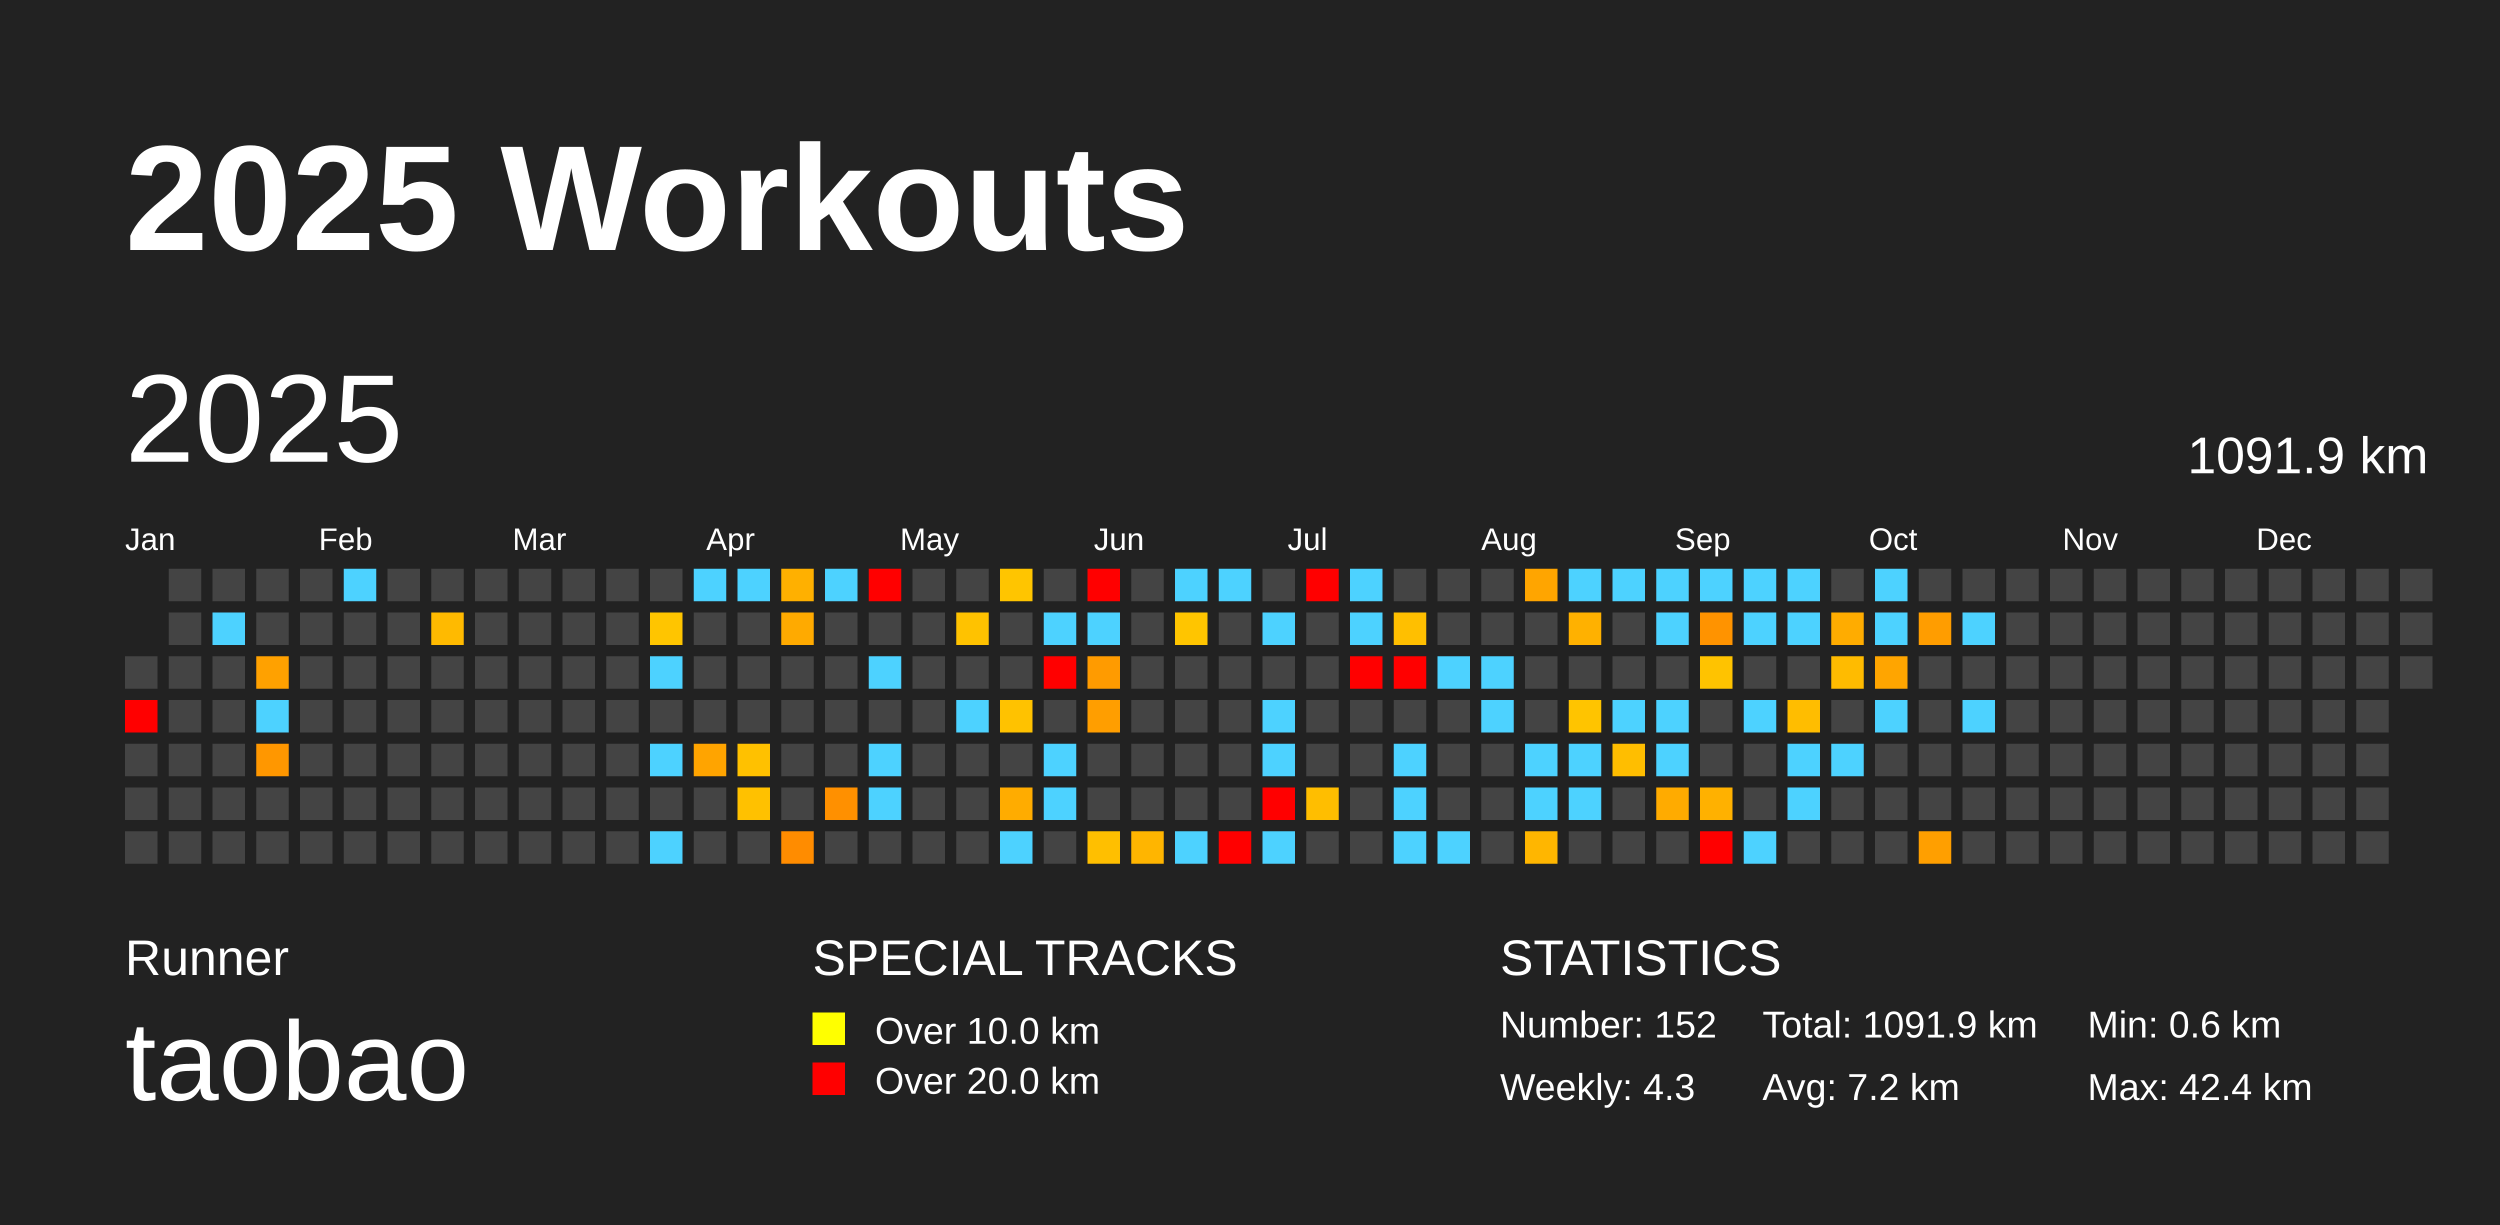
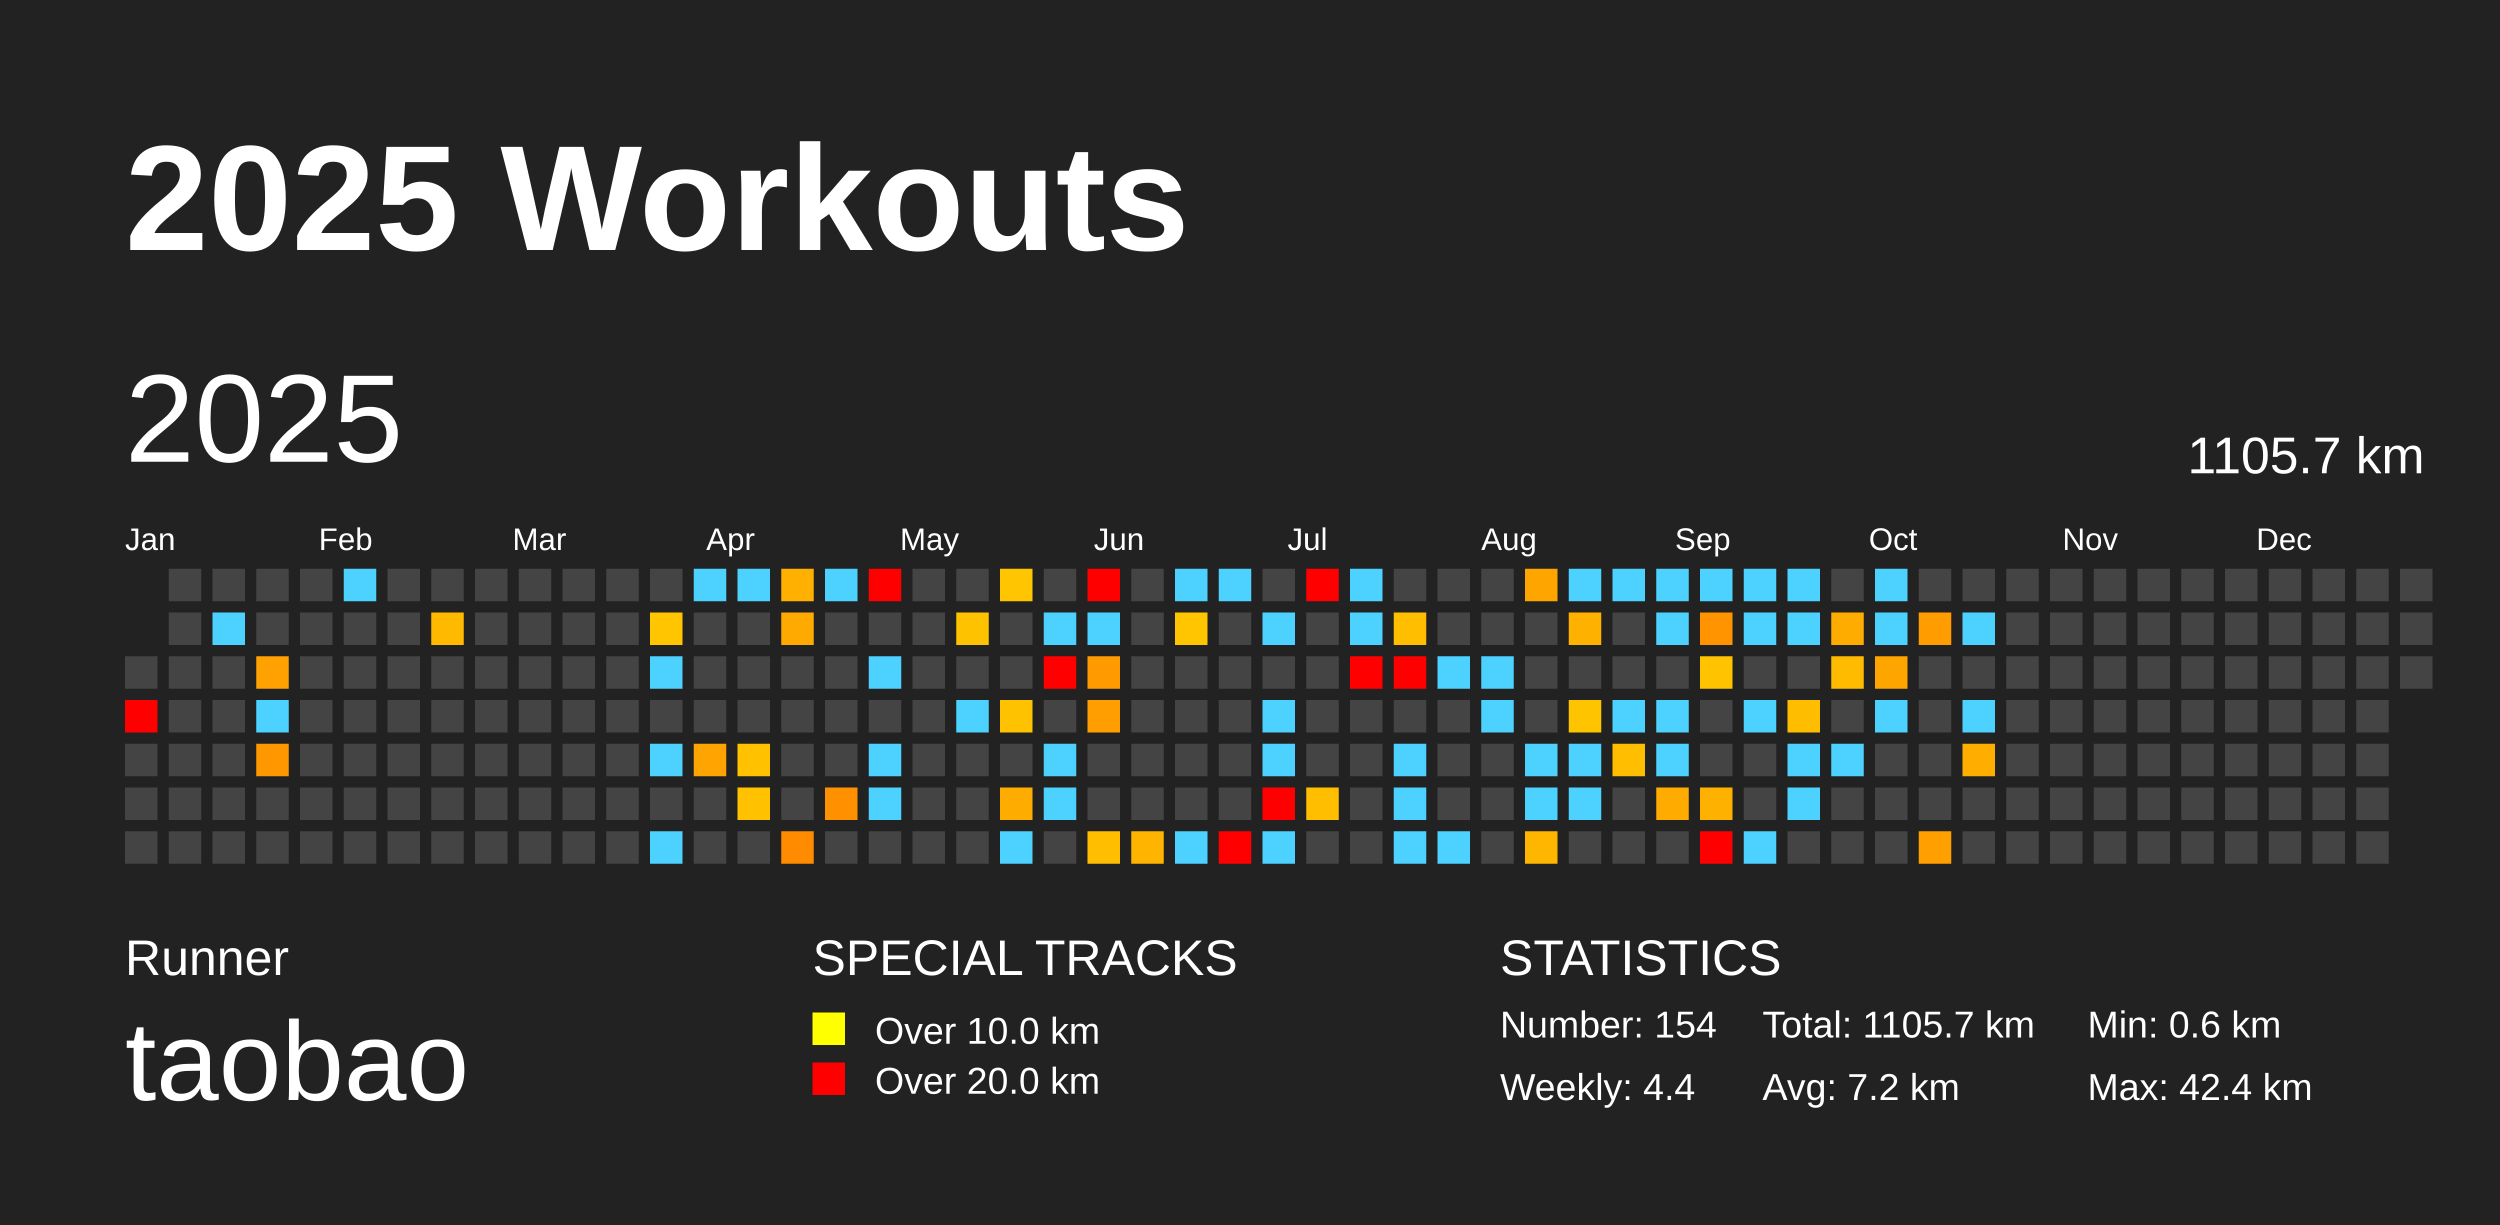
<svg xmlns="http://www.w3.org/2000/svg" baseProfile="full" height="98mm" version="1.1" viewBox="0,0,200,98" width="200mm">
  <defs />
  <rect fill="#222222" height="98" width="200" x="0" y="0" />
  <text fill="#FFFFFF" style="font-size:12px; font-family:Arial; font-weight:bold;" x="10" y="20">2025 Workouts</text>
  <text fill="#FFFFFF" style="font-size:4px; font-family:Arial" x="10" y="78">Runner</text>
  <text fill="#FFFFFF" style="font-size:9px; font-family:Arial" x="10" y="88">taobao</text>
  <text fill="#FFFFFF" style="font-size:4px; font-family:Arial" x="65" y="78">SPECIAL TRACKS</text>
  <rect fill="yellow" height="2.6" width="2.6" x="65" y="81" />
  <text fill="#FFFFFF" style="font-size:3px; font-family:Arial" x="70" y="83.5">Over 10.0 km</text>
  <rect fill="red" height="2.6" width="2.6" x="65" y="85" />
  <text fill="#FFFFFF" style="font-size:3px; font-family:Arial" x="70" y="87.5">Over 20.0 km</text>
  <text fill="#FFFFFF" style="font-size:4px; font-family:Arial" x="120" y="78">STATISTICS</text>
-   <text fill="#FFFFFF" style="font-size:3px; font-family:Arial" x="120" y="83">Number: 152</text>
-   <text fill="#FFFFFF" style="font-size:3px; font-family:Arial" x="120" y="88">Weekly: 4.3</text>
-   <text fill="#FFFFFF" style="font-size:3px; font-family:Arial" x="141" y="83">Total: 1091.9 km</text>
+   <text fill="#FFFFFF" style="font-size:3px; font-family:Arial" x="120" y="83">Number: 154</text>
+   <text fill="#FFFFFF" style="font-size:3px; font-family:Arial" x="120" y="88">Weekly: 4.4</text>
+   <text fill="#FFFFFF" style="font-size:3px; font-family:Arial" x="141" y="83">Total: 1105.7 km</text>
  <text fill="#FFFFFF" style="font-size:3px; font-family:Arial" x="141" y="88">Avg: 7.2 km</text>
  <text fill="#FFFFFF" style="font-size:3px; font-family:Arial" x="167" y="83">Min: 0.6 km</text>
  <text fill="#FFFFFF" style="font-size:3px; font-family:Arial" x="167" y="88">Max: 42.4 km</text>
  <text dominant-baseline="hanging" fill="#FFFFFF" style="font-size:10.0px; font-family:Arial;" x="10" y="30">2025</text>
-   <text dominant-baseline="hanging" fill="#FFFFFF" style="font-size:4.125px; font-family:Arial;" x="175" y="35">1091.9 km</text>
+   <text dominant-baseline="hanging" fill="#FFFFFF" style="font-size:4.125px; font-family:Arial;" x="175" y="35">1105.7 km</text>
  <text fill="#FFFFFF" style="font-size:2.5px; font-family:Arial" x="10.0" y="44">Jan</text>
  <text fill="#FFFFFF" style="font-size:2.5px; font-family:Arial" x="25.5" y="44">Feb</text>
  <text fill="#FFFFFF" style="font-size:2.5px; font-family:Arial" x="41.0" y="44">Mar</text>
  <text fill="#FFFFFF" style="font-size:2.5px; font-family:Arial" x="56.5" y="44">Apr</text>
  <text fill="#FFFFFF" style="font-size:2.5px; font-family:Arial" x="72.0" y="44">May</text>
  <text fill="#FFFFFF" style="font-size:2.5px; font-family:Arial" x="87.5" y="44">Jun</text>
  <text fill="#FFFFFF" style="font-size:2.5px; font-family:Arial" x="103.0" y="44">Jul</text>
  <text fill="#FFFFFF" style="font-size:2.5px; font-family:Arial" x="118.5" y="44">Aug</text>
  <text fill="#FFFFFF" style="font-size:2.5px; font-family:Arial" x="134.0" y="44">Sep</text>
  <text fill="#FFFFFF" style="font-size:2.5px; font-family:Arial" x="149.5" y="44">Oct</text>
  <text fill="#FFFFFF" style="font-size:2.5px; font-family:Arial" x="165.0" y="44">Nov</text>
  <text fill="#FFFFFF" style="font-size:2.5px; font-family:Arial" x="180.5" y="44">Dec</text>
  <rect fill="#444444" height="2.6" width="2.6" x="10.0" y="52.5" />
  <rect fill="red" height="2.6" width="2.6" x="10.0" y="56.0" />
  <rect fill="#444444" height="2.6" width="2.6" x="10.0" y="59.5" />
  <rect fill="#444444" height="2.6" width="2.6" x="10.0" y="63.0" />
  <rect fill="#444444" height="2.6" width="2.6" x="10.0" y="66.5" />
  <rect fill="#444444" height="2.6" width="2.6" x="13.5" y="45.5" />
  <rect fill="#444444" height="2.6" width="2.6" x="13.5" y="49.0" />
  <rect fill="#444444" height="2.6" width="2.6" x="13.5" y="52.5" />
  <rect fill="#444444" height="2.6" width="2.6" x="13.5" y="56.0" />
  <rect fill="#444444" height="2.6" width="2.6" x="13.5" y="59.5" />
  <rect fill="#444444" height="2.6" width="2.6" x="13.5" y="63.0" />
  <rect fill="#444444" height="2.6" width="2.6" x="13.5" y="66.5" />
  <rect fill="#444444" height="2.6" width="2.6" x="17.0" y="45.5" />
  <rect fill="#4dd2ff" height="2.6" width="2.6" x="17.0" y="49.0" />
  <rect fill="#444444" height="2.6" width="2.6" x="17.0" y="52.5" />
  <rect fill="#444444" height="2.6" width="2.6" x="17.0" y="56.0" />
  <rect fill="#444444" height="2.6" width="2.6" x="17.0" y="59.5" />
  <rect fill="#444444" height="2.6" width="2.6" x="17.0" y="63.0" />
  <rect fill="#444444" height="2.6" width="2.6" x="17.0" y="66.5" />
  <rect fill="#444444" height="2.6" width="2.6" x="20.5" y="45.5" />
  <rect fill="#444444" height="2.6" width="2.6" x="20.5" y="49.0" />
  <rect fill="#ffa100" height="2.6" width="2.6" x="20.5" y="52.5" />
  <rect fill="#4dd2ff" height="2.6" width="2.6" x="20.5" y="56.0" />
  <rect fill="#ff9700" height="2.6" width="2.6" x="20.5" y="59.5" />
  <rect fill="#444444" height="2.6" width="2.6" x="20.5" y="63.0" />
  <rect fill="#444444" height="2.6" width="2.6" x="20.5" y="66.5" />
  <rect fill="#444444" height="2.6" width="2.6" x="24.0" y="45.5" />
  <rect fill="#444444" height="2.6" width="2.6" x="24.0" y="49.0" />
  <rect fill="#444444" height="2.6" width="2.6" x="24.0" y="52.5" />
  <rect fill="#444444" height="2.6" width="2.6" x="24.0" y="56.0" />
  <rect fill="#444444" height="2.6" width="2.6" x="24.0" y="59.5" />
  <rect fill="#444444" height="2.6" width="2.6" x="24.0" y="63.0" />
  <rect fill="#444444" height="2.6" width="2.6" x="24.0" y="66.5" />
  <rect fill="#4dd2ff" height="2.6" width="2.6" x="27.5" y="45.5" />
  <rect fill="#444444" height="2.6" width="2.6" x="27.5" y="49.0" />
  <rect fill="#444444" height="2.6" width="2.6" x="27.5" y="52.5" />
  <rect fill="#444444" height="2.6" width="2.6" x="27.5" y="56.0" />
  <rect fill="#444444" height="2.6" width="2.6" x="27.5" y="59.5" />
  <rect fill="#444444" height="2.6" width="2.6" x="27.5" y="63.0" />
  <rect fill="#444444" height="2.6" width="2.6" x="27.5" y="66.5" />
  <rect fill="#444444" height="2.6" width="2.6" x="31.0" y="45.5" />
  <rect fill="#444444" height="2.6" width="2.6" x="31.0" y="49.0" />
  <rect fill="#444444" height="2.6" width="2.6" x="31.0" y="52.5" />
  <rect fill="#444444" height="2.6" width="2.6" x="31.0" y="56.0" />
  <rect fill="#444444" height="2.6" width="2.6" x="31.0" y="59.5" />
  <rect fill="#444444" height="2.6" width="2.6" x="31.0" y="63.0" />
  <rect fill="#444444" height="2.6" width="2.6" x="31.0" y="66.5" />
  <rect fill="#444444" height="2.6" width="2.6" x="34.5" y="45.5" />
  <rect fill="#ffba00" height="2.6" width="2.6" x="34.5" y="49.0" />
  <rect fill="#444444" height="2.6" width="2.6" x="34.5" y="52.5" />
  <rect fill="#444444" height="2.6" width="2.6" x="34.5" y="56.0" />
  <rect fill="#444444" height="2.6" width="2.6" x="34.5" y="59.5" />
  <rect fill="#444444" height="2.6" width="2.6" x="34.5" y="63.0" />
  <rect fill="#444444" height="2.6" width="2.6" x="34.5" y="66.5" />
  <rect fill="#444444" height="2.6" width="2.6" x="38.0" y="45.5" />
  <rect fill="#444444" height="2.6" width="2.6" x="38.0" y="49.0" />
  <rect fill="#444444" height="2.6" width="2.6" x="38.0" y="52.5" />
  <rect fill="#444444" height="2.6" width="2.6" x="38.0" y="56.0" />
  <rect fill="#444444" height="2.6" width="2.6" x="38.0" y="59.5" />
  <rect fill="#444444" height="2.6" width="2.6" x="38.0" y="63.0" />
  <rect fill="#444444" height="2.6" width="2.6" x="38.0" y="66.5" />
  <rect fill="#444444" height="2.6" width="2.6" x="41.5" y="45.5" />
  <rect fill="#444444" height="2.6" width="2.6" x="41.5" y="49.0" />
  <rect fill="#444444" height="2.6" width="2.6" x="41.5" y="52.5" />
  <rect fill="#444444" height="2.6" width="2.6" x="41.5" y="56.0" />
  <rect fill="#444444" height="2.6" width="2.6" x="41.5" y="59.5" />
  <rect fill="#444444" height="2.6" width="2.6" x="41.5" y="63.0" />
  <rect fill="#444444" height="2.6" width="2.6" x="41.5" y="66.5" />
  <rect fill="#444444" height="2.6" width="2.6" x="45.0" y="45.5" />
  <rect fill="#444444" height="2.6" width="2.6" x="45.0" y="49.0" />
  <rect fill="#444444" height="2.6" width="2.6" x="45.0" y="52.5" />
  <rect fill="#444444" height="2.6" width="2.6" x="45.0" y="56.0" />
  <rect fill="#444444" height="2.6" width="2.6" x="45.0" y="59.5" />
  <rect fill="#444444" height="2.6" width="2.6" x="45.0" y="63.0" />
  <rect fill="#444444" height="2.6" width="2.6" x="45.0" y="66.5" />
  <rect fill="#444444" height="2.6" width="2.6" x="48.5" y="45.5" />
  <rect fill="#444444" height="2.6" width="2.6" x="48.5" y="49.0" />
  <rect fill="#444444" height="2.6" width="2.6" x="48.5" y="52.5" />
  <rect fill="#444444" height="2.6" width="2.6" x="48.5" y="56.0" />
  <rect fill="#444444" height="2.6" width="2.6" x="48.5" y="59.5" />
  <rect fill="#444444" height="2.6" width="2.6" x="48.5" y="63.0" />
  <rect fill="#444444" height="2.6" width="2.6" x="48.5" y="66.5" />
  <rect fill="#444444" height="2.6" width="2.6" x="52.0" y="45.5" />
  <rect fill="#ffc500" height="2.6" width="2.6" x="52.0" y="49.0" />
  <rect fill="#4dd2ff" height="2.6" width="2.6" x="52.0" y="52.5" />
  <rect fill="#444444" height="2.6" width="2.6" x="52.0" y="56.0" />
  <rect fill="#4dd2ff" height="2.6" width="2.6" x="52.0" y="59.5" />
  <rect fill="#444444" height="2.6" width="2.6" x="52.0" y="63.0" />
  <rect fill="#4dd2ff" height="2.6" width="2.6" x="52.0" y="66.5" />
  <rect fill="#4dd2ff" height="2.6" width="2.6" x="55.5" y="45.5" />
  <rect fill="#444444" height="2.6" width="2.6" x="55.5" y="49.0" />
  <rect fill="#444444" height="2.6" width="2.6" x="55.5" y="52.5" />
  <rect fill="#444444" height="2.6" width="2.6" x="55.5" y="56.0" />
  <rect fill="#ffa400" height="2.6" width="2.6" x="55.5" y="59.5" />
  <rect fill="#444444" height="2.6" width="2.6" x="55.5" y="63.0" />
  <rect fill="#444444" height="2.6" width="2.6" x="55.5" y="66.5" />
  <rect fill="#4dd2ff" height="2.6" width="2.6" x="59.0" y="45.5" />
  <rect fill="#444444" height="2.6" width="2.6" x="59.0" y="49.0" />
  <rect fill="#444444" height="2.6" width="2.6" x="59.0" y="52.5" />
  <rect fill="#444444" height="2.6" width="2.6" x="59.0" y="56.0" />
  <rect fill="#ffc100" height="2.6" width="2.6" x="59.0" y="59.5" />
  <rect fill="#ffc100" height="2.6" width="2.6" x="59.0" y="63.0" />
  <rect fill="#444444" height="2.6" width="2.6" x="59.0" y="66.5" />
  <rect fill="#ffb000" height="2.6" width="2.6" x="62.5" y="45.5" />
  <rect fill="#ffaa00" height="2.6" width="2.6" x="62.5" y="49.0" />
  <rect fill="#444444" height="2.6" width="2.6" x="62.5" y="52.5" />
  <rect fill="#444444" height="2.6" width="2.6" x="62.5" y="56.0" />
  <rect fill="#444444" height="2.6" width="2.6" x="62.5" y="59.5" />
  <rect fill="#444444" height="2.6" width="2.6" x="62.5" y="63.0" />
  <rect fill="#ff8c00" height="2.6" width="2.6" x="62.5" y="66.5" />
  <rect fill="#4dd2ff" height="2.6" width="2.6" x="66.0" y="45.5" />
  <rect fill="#444444" height="2.6" width="2.6" x="66.0" y="49.0" />
  <rect fill="#444444" height="2.6" width="2.6" x="66.0" y="52.5" />
  <rect fill="#444444" height="2.6" width="2.6" x="66.0" y="56.0" />
  <rect fill="#444444" height="2.6" width="2.6" x="66.0" y="59.5" />
  <rect fill="#ff9000" height="2.6" width="2.6" x="66.0" y="63.0" />
  <rect fill="#444444" height="2.6" width="2.6" x="66.0" y="66.5" />
  <rect fill="red" height="2.6" width="2.6" x="69.5" y="45.5" />
  <rect fill="#444444" height="2.6" width="2.6" x="69.5" y="49.0" />
  <rect fill="#4dd2ff" height="2.6" width="2.6" x="69.5" y="52.5" />
  <rect fill="#444444" height="2.6" width="2.6" x="69.5" y="56.0" />
  <rect fill="#4dd2ff" height="2.6" width="2.6" x="69.5" y="59.5" />
  <rect fill="#4dd2ff" height="2.6" width="2.6" x="69.5" y="63.0" />
  <rect fill="#444444" height="2.6" width="2.6" x="69.5" y="66.5" />
  <rect fill="#444444" height="2.6" width="2.6" x="73.0" y="45.5" />
  <rect fill="#444444" height="2.6" width="2.6" x="73.0" y="49.0" />
  <rect fill="#444444" height="2.6" width="2.6" x="73.0" y="52.5" />
  <rect fill="#444444" height="2.6" width="2.6" x="73.0" y="56.0" />
  <rect fill="#444444" height="2.6" width="2.6" x="73.0" y="59.5" />
  <rect fill="#444444" height="2.6" width="2.6" x="73.0" y="63.0" />
  <rect fill="#444444" height="2.6" width="2.6" x="73.0" y="66.5" />
  <rect fill="#444444" height="2.6" width="2.6" x="76.5" y="45.5" />
  <rect fill="#ffc200" height="2.6" width="2.6" x="76.5" y="49.0" />
  <rect fill="#444444" height="2.6" width="2.6" x="76.5" y="52.5" />
  <rect fill="#4dd2ff" height="2.6" width="2.6" x="76.5" y="56.0" />
  <rect fill="#444444" height="2.6" width="2.6" x="76.5" y="59.5" />
  <rect fill="#444444" height="2.6" width="2.6" x="76.5" y="63.0" />
  <rect fill="#444444" height="2.6" width="2.6" x="76.5" y="66.5" />
  <rect fill="#ffc500" height="2.6" width="2.6" x="80.0" y="45.5" />
  <rect fill="#444444" height="2.6" width="2.6" x="80.0" y="49.0" />
  <rect fill="#444444" height="2.6" width="2.6" x="80.0" y="52.5" />
  <rect fill="#ffc200" height="2.6" width="2.6" x="80.0" y="56.0" />
  <rect fill="#444444" height="2.6" width="2.6" x="80.0" y="59.5" />
  <rect fill="#ffac00" height="2.6" width="2.6" x="80.0" y="63.0" />
  <rect fill="#4dd2ff" height="2.6" width="2.6" x="80.0" y="66.5" />
  <rect fill="#444444" height="2.6" width="2.6" x="83.5" y="45.5" />
  <rect fill="#4dd2ff" height="2.6" width="2.6" x="83.5" y="49.0" />
  <rect fill="red" height="2.6" width="2.6" x="83.5" y="52.5" />
  <rect fill="#444444" height="2.6" width="2.6" x="83.5" y="56.0" />
  <rect fill="#4dd2ff" height="2.6" width="2.6" x="83.5" y="59.5" />
  <rect fill="#4dd2ff" height="2.6" width="2.6" x="83.5" y="63.0" />
  <rect fill="#444444" height="2.6" width="2.6" x="83.5" y="66.5" />
  <rect fill="red" height="2.6" width="2.6" x="87.0" y="45.5" />
  <rect fill="#4dd2ff" height="2.6" width="2.6" x="87.0" y="49.0" />
  <rect fill="#ff9b00" height="2.6" width="2.6" x="87.0" y="52.5" />
  <rect fill="#ff9e00" height="2.6" width="2.6" x="87.0" y="56.0" />
  <rect fill="#444444" height="2.6" width="2.6" x="87.0" y="59.5" />
  <rect fill="#444444" height="2.6" width="2.6" x="87.0" y="63.0" />
  <rect fill="#ffbf00" height="2.6" width="2.6" x="87.0" y="66.5" />
  <rect fill="#444444" height="2.6" width="2.6" x="90.5" y="45.5" />
  <rect fill="#444444" height="2.6" width="2.6" x="90.5" y="49.0" />
  <rect fill="#444444" height="2.6" width="2.6" x="90.5" y="52.5" />
  <rect fill="#444444" height="2.6" width="2.6" x="90.5" y="56.0" />
  <rect fill="#444444" height="2.6" width="2.6" x="90.5" y="59.5" />
  <rect fill="#444444" height="2.6" width="2.6" x="90.5" y="63.0" />
  <rect fill="#ffb500" height="2.6" width="2.6" x="90.5" y="66.5" />
  <rect fill="#4dd2ff" height="2.6" width="2.6" x="94.0" y="45.5" />
  <rect fill="#ffc500" height="2.6" width="2.6" x="94.0" y="49.0" />
  <rect fill="#444444" height="2.6" width="2.6" x="94.0" y="52.5" />
  <rect fill="#444444" height="2.6" width="2.6" x="94.0" y="56.0" />
  <rect fill="#444444" height="2.6" width="2.6" x="94.0" y="59.5" />
  <rect fill="#444444" height="2.6" width="2.6" x="94.0" y="63.0" />
  <rect fill="#4dd2ff" height="2.6" width="2.6" x="94.0" y="66.5" />
  <rect fill="#4dd2ff" height="2.6" width="2.6" x="97.5" y="45.5" />
  <rect fill="#444444" height="2.6" width="2.6" x="97.5" y="49.0" />
  <rect fill="#444444" height="2.6" width="2.6" x="97.5" y="52.5" />
  <rect fill="#444444" height="2.6" width="2.6" x="97.5" y="56.0" />
  <rect fill="#444444" height="2.6" width="2.6" x="97.5" y="59.5" />
  <rect fill="#444444" height="2.6" width="2.6" x="97.5" y="63.0" />
  <rect fill="red" height="2.6" width="2.6" x="97.5" y="66.5" />
  <rect fill="#444444" height="2.6" width="2.6" x="101.0" y="45.5" />
  <rect fill="#4dd2ff" height="2.6" width="2.6" x="101.0" y="49.0" />
  <rect fill="#444444" height="2.6" width="2.6" x="101.0" y="52.5" />
  <rect fill="#4dd2ff" height="2.6" width="2.6" x="101.0" y="56.0" />
  <rect fill="#4dd2ff" height="2.6" width="2.6" x="101.0" y="59.5" />
  <rect fill="red" height="2.6" width="2.6" x="101.0" y="63.0" />
  <rect fill="#4dd2ff" height="2.6" width="2.6" x="101.0" y="66.5" />
  <rect fill="red" height="2.6" width="2.6" x="104.5" y="45.5" />
  <rect fill="#444444" height="2.6" width="2.6" x="104.5" y="49.0" />
  <rect fill="#444444" height="2.6" width="2.6" x="104.5" y="52.5" />
  <rect fill="#444444" height="2.6" width="2.6" x="104.5" y="56.0" />
  <rect fill="#444444" height="2.6" width="2.6" x="104.5" y="59.5" />
  <rect fill="#ffbe00" height="2.6" width="2.6" x="104.5" y="63.0" />
  <rect fill="#444444" height="2.6" width="2.6" x="104.5" y="66.5" />
  <rect fill="#4dd2ff" height="2.6" width="2.6" x="108.0" y="45.5" />
  <rect fill="#4dd2ff" height="2.6" width="2.6" x="108.0" y="49.0" />
  <rect fill="red" height="2.6" width="2.6" x="108.0" y="52.5" />
  <rect fill="#444444" height="2.6" width="2.6" x="108.0" y="56.0" />
  <rect fill="#444444" height="2.6" width="2.6" x="108.0" y="59.5" />
  <rect fill="#444444" height="2.6" width="2.6" x="108.0" y="63.0" />
  <rect fill="#444444" height="2.6" width="2.6" x="108.0" y="66.5" />
  <rect fill="#444444" height="2.6" width="2.6" x="111.5" y="45.5" />
  <rect fill="#ffbf00" height="2.6" width="2.6" x="111.5" y="49.0" />
  <rect fill="red" height="2.6" width="2.6" x="111.5" y="52.5" />
  <rect fill="#444444" height="2.6" width="2.6" x="111.5" y="56.0" />
  <rect fill="#4dd2ff" height="2.6" width="2.6" x="111.5" y="59.5" />
  <rect fill="#4dd2ff" height="2.6" width="2.6" x="111.5" y="63.0" />
  <rect fill="#4dd2ff" height="2.6" width="2.6" x="111.5" y="66.5" />
  <rect fill="#444444" height="2.6" width="2.6" x="115.0" y="45.5" />
  <rect fill="#444444" height="2.6" width="2.6" x="115.0" y="49.0" />
  <rect fill="#4dd2ff" height="2.6" width="2.6" x="115.0" y="52.5" />
  <rect fill="#444444" height="2.6" width="2.6" x="115.0" y="56.0" />
  <rect fill="#444444" height="2.6" width="2.6" x="115.0" y="59.5" />
  <rect fill="#444444" height="2.6" width="2.6" x="115.0" y="63.0" />
  <rect fill="#4dd2ff" height="2.6" width="2.6" x="115.0" y="66.5" />
  <rect fill="#444444" height="2.6" width="2.6" x="118.5" y="45.5" />
  <rect fill="#444444" height="2.6" width="2.6" x="118.5" y="49.0" />
  <rect fill="#4dd2ff" height="2.6" width="2.6" x="118.5" y="52.5" />
  <rect fill="#4dd2ff" height="2.6" width="2.6" x="118.5" y="56.0" />
  <rect fill="#444444" height="2.6" width="2.6" x="118.5" y="59.5" />
  <rect fill="#444444" height="2.6" width="2.6" x="118.5" y="63.0" />
  <rect fill="#444444" height="2.6" width="2.6" x="118.5" y="66.5" />
  <rect fill="#ffa500" height="2.6" width="2.6" x="122.0" y="45.5" />
  <rect fill="#444444" height="2.6" width="2.6" x="122.0" y="49.0" />
  <rect fill="#444444" height="2.6" width="2.6" x="122.0" y="52.5" />
  <rect fill="#444444" height="2.6" width="2.6" x="122.0" y="56.0" />
  <rect fill="#4dd2ff" height="2.6" width="2.6" x="122.0" y="59.5" />
  <rect fill="#4dd2ff" height="2.6" width="2.6" x="122.0" y="63.0" />
  <rect fill="#ffb600" height="2.6" width="2.6" x="122.0" y="66.5" />
  <rect fill="#4dd2ff" height="2.6" width="2.6" x="125.5" y="45.5" />
  <rect fill="#ffb100" height="2.6" width="2.6" x="125.5" y="49.0" />
  <rect fill="#444444" height="2.6" width="2.6" x="125.5" y="52.5" />
  <rect fill="#ffc400" height="2.6" width="2.6" x="125.5" y="56.0" />
  <rect fill="#4dd2ff" height="2.6" width="2.6" x="125.5" y="59.5" />
  <rect fill="#4dd2ff" height="2.6" width="2.6" x="125.5" y="63.0" />
  <rect fill="#444444" height="2.6" width="2.6" x="125.5" y="66.5" />
  <rect fill="#4dd2ff" height="2.6" width="2.6" x="129.0" y="45.5" />
  <rect fill="#444444" height="2.6" width="2.6" x="129.0" y="49.0" />
  <rect fill="#444444" height="2.6" width="2.6" x="129.0" y="52.5" />
  <rect fill="#4dd2ff" height="2.6" width="2.6" x="129.0" y="56.0" />
  <rect fill="#ffbe00" height="2.6" width="2.6" x="129.0" y="59.5" />
  <rect fill="#444444" height="2.6" width="2.6" x="129.0" y="63.0" />
  <rect fill="#444444" height="2.6" width="2.6" x="129.0" y="66.5" />
  <rect fill="#4dd2ff" height="2.6" width="2.6" x="132.5" y="45.5" />
  <rect fill="#4dd2ff" height="2.6" width="2.6" x="132.5" y="49.0" />
  <rect fill="#444444" height="2.6" width="2.6" x="132.5" y="52.5" />
  <rect fill="#4dd2ff" height="2.6" width="2.6" x="132.5" y="56.0" />
  <rect fill="#4dd2ff" height="2.6" width="2.6" x="132.5" y="59.5" />
  <rect fill="#ffab00" height="2.6" width="2.6" x="132.5" y="63.0" />
  <rect fill="#444444" height="2.6" width="2.6" x="132.5" y="66.5" />
  <rect fill="#4dd2ff" height="2.6" width="2.6" x="136.0" y="45.5" />
  <rect fill="#ff9300" height="2.6" width="2.6" x="136.0" y="49.0" />
  <rect fill="#ffc300" height="2.6" width="2.6" x="136.0" y="52.5" />
  <rect fill="#444444" height="2.6" width="2.6" x="136.0" y="56.0" />
  <rect fill="#444444" height="2.6" width="2.6" x="136.0" y="59.5" />
  <rect fill="#ffb100" height="2.6" width="2.6" x="136.0" y="63.0" />
  <rect fill="red" height="2.6" width="2.6" x="136.0" y="66.5" />
  <rect fill="#4dd2ff" height="2.6" width="2.6" x="139.5" y="45.5" />
  <rect fill="#4dd2ff" height="2.6" width="2.6" x="139.5" y="49.0" />
  <rect fill="#444444" height="2.6" width="2.6" x="139.5" y="52.5" />
  <rect fill="#4dd2ff" height="2.6" width="2.6" x="139.5" y="56.0" />
  <rect fill="#444444" height="2.6" width="2.6" x="139.5" y="59.5" />
  <rect fill="#444444" height="2.6" width="2.6" x="139.5" y="63.0" />
  <rect fill="#4dd2ff" height="2.6" width="2.6" x="139.5" y="66.5" />
  <rect fill="#4dd2ff" height="2.6" width="2.6" x="143.0" y="45.5" />
  <rect fill="#4dd2ff" height="2.6" width="2.6" x="143.0" y="49.0" />
  <rect fill="#444444" height="2.6" width="2.6" x="143.0" y="52.5" />
  <rect fill="#ffbd00" height="2.6" width="2.6" x="143.0" y="56.0" />
  <rect fill="#4dd2ff" height="2.6" width="2.6" x="143.0" y="59.5" />
  <rect fill="#4dd2ff" height="2.6" width="2.6" x="143.0" y="63.0" />
  <rect fill="#444444" height="2.6" width="2.6" x="143.0" y="66.5" />
  <rect fill="#444444" height="2.6" width="2.6" x="146.5" y="45.5" />
  <rect fill="#ffac00" height="2.6" width="2.6" x="146.5" y="49.0" />
  <rect fill="#ffbb00" height="2.6" width="2.6" x="146.5" y="52.5" />
  <rect fill="#444444" height="2.6" width="2.6" x="146.5" y="56.0" />
  <rect fill="#4dd2ff" height="2.6" width="2.6" x="146.5" y="59.5" />
  <rect fill="#444444" height="2.6" width="2.6" x="146.5" y="63.0" />
  <rect fill="#444444" height="2.6" width="2.6" x="146.5" y="66.5" />
  <rect fill="#4dd2ff" height="2.6" width="2.6" x="150.0" y="45.5" />
  <rect fill="#4dd2ff" height="2.6" width="2.6" x="150.0" y="49.0" />
  <rect fill="#ffa500" height="2.6" width="2.6" x="150.0" y="52.5" />
  <rect fill="#4dd2ff" height="2.6" width="2.6" x="150.0" y="56.0" />
  <rect fill="#444444" height="2.6" width="2.6" x="150.0" y="59.5" />
  <rect fill="#444444" height="2.6" width="2.6" x="150.0" y="63.0" />
  <rect fill="#444444" height="2.6" width="2.6" x="150.0" y="66.5" />
  <rect fill="#444444" height="2.6" width="2.6" x="153.5" y="45.5" />
  <rect fill="#ff9d00" height="2.6" width="2.6" x="153.5" y="49.0" />
  <rect fill="#444444" height="2.6" width="2.6" x="153.5" y="52.5" />
  <rect fill="#444444" height="2.6" width="2.6" x="153.5" y="56.0" />
  <rect fill="#444444" height="2.6" width="2.6" x="153.5" y="59.5" />
  <rect fill="#444444" height="2.6" width="2.6" x="153.5" y="63.0" />
  <rect fill="#ff9f00" height="2.6" width="2.6" x="153.5" y="66.5" />
  <rect fill="#444444" height="2.6" width="2.6" x="157.0" y="45.5" />
  <rect fill="#4dd2ff" height="2.6" width="2.6" x="157.0" y="49.0" />
  <rect fill="#444444" height="2.6" width="2.6" x="157.0" y="52.5" />
  <rect fill="#4dd2ff" height="2.6" width="2.6" x="157.0" y="56.0" />
-   <rect fill="#444444" height="2.6" width="2.6" x="157.0" y="59.5" />
+   <rect fill="#ffae00" height="2.6" width="2.6" x="157.0" y="59.5" />
  <rect fill="#444444" height="2.6" width="2.6" x="157.0" y="63.0" />
  <rect fill="#444444" height="2.6" width="2.6" x="157.0" y="66.5" />
  <rect fill="#444444" height="2.6" width="2.6" x="160.5" y="45.5" />
  <rect fill="#444444" height="2.6" width="2.6" x="160.5" y="49.0" />
  <rect fill="#444444" height="2.6" width="2.6" x="160.5" y="52.5" />
  <rect fill="#444444" height="2.6" width="2.6" x="160.5" y="56.0" />
  <rect fill="#444444" height="2.6" width="2.6" x="160.5" y="59.5" />
  <rect fill="#444444" height="2.6" width="2.6" x="160.5" y="63.0" />
  <rect fill="#444444" height="2.6" width="2.6" x="160.5" y="66.5" />
  <rect fill="#444444" height="2.6" width="2.6" x="164.0" y="45.5" />
  <rect fill="#444444" height="2.6" width="2.6" x="164.0" y="49.0" />
  <rect fill="#444444" height="2.6" width="2.6" x="164.0" y="52.5" />
  <rect fill="#444444" height="2.6" width="2.6" x="164.0" y="56.0" />
  <rect fill="#444444" height="2.6" width="2.6" x="164.0" y="59.5" />
  <rect fill="#444444" height="2.6" width="2.6" x="164.0" y="63.0" />
  <rect fill="#444444" height="2.6" width="2.6" x="164.0" y="66.5" />
  <rect fill="#444444" height="2.6" width="2.6" x="167.5" y="45.5" />
  <rect fill="#444444" height="2.6" width="2.6" x="167.5" y="49.0" />
  <rect fill="#444444" height="2.6" width="2.6" x="167.5" y="52.5" />
  <rect fill="#444444" height="2.6" width="2.6" x="167.5" y="56.0" />
  <rect fill="#444444" height="2.6" width="2.6" x="167.5" y="59.5" />
  <rect fill="#444444" height="2.6" width="2.6" x="167.5" y="63.0" />
  <rect fill="#444444" height="2.6" width="2.6" x="167.5" y="66.5" />
  <rect fill="#444444" height="2.6" width="2.6" x="171.0" y="45.5" />
  <rect fill="#444444" height="2.6" width="2.6" x="171.0" y="49.0" />
  <rect fill="#444444" height="2.6" width="2.6" x="171.0" y="52.5" />
  <rect fill="#444444" height="2.6" width="2.6" x="171.0" y="56.0" />
  <rect fill="#444444" height="2.6" width="2.6" x="171.0" y="59.5" />
  <rect fill="#444444" height="2.6" width="2.6" x="171.0" y="63.0" />
  <rect fill="#444444" height="2.6" width="2.6" x="171.0" y="66.5" />
  <rect fill="#444444" height="2.6" width="2.6" x="174.5" y="45.5" />
  <rect fill="#444444" height="2.6" width="2.6" x="174.5" y="49.0" />
  <rect fill="#444444" height="2.6" width="2.6" x="174.5" y="52.5" />
  <rect fill="#444444" height="2.6" width="2.6" x="174.5" y="56.0" />
  <rect fill="#444444" height="2.6" width="2.6" x="174.5" y="59.5" />
  <rect fill="#444444" height="2.6" width="2.6" x="174.5" y="63.0" />
  <rect fill="#444444" height="2.6" width="2.6" x="174.5" y="66.5" />
  <rect fill="#444444" height="2.6" width="2.6" x="178.0" y="45.5" />
  <rect fill="#444444" height="2.6" width="2.6" x="178.0" y="49.0" />
  <rect fill="#444444" height="2.6" width="2.6" x="178.0" y="52.5" />
  <rect fill="#444444" height="2.6" width="2.6" x="178.0" y="56.0" />
  <rect fill="#444444" height="2.6" width="2.6" x="178.0" y="59.5" />
  <rect fill="#444444" height="2.6" width="2.6" x="178.0" y="63.0" />
  <rect fill="#444444" height="2.6" width="2.6" x="178.0" y="66.5" />
  <rect fill="#444444" height="2.6" width="2.6" x="181.5" y="45.5" />
  <rect fill="#444444" height="2.6" width="2.6" x="181.5" y="49.0" />
  <rect fill="#444444" height="2.6" width="2.6" x="181.5" y="52.5" />
  <rect fill="#444444" height="2.6" width="2.6" x="181.5" y="56.0" />
  <rect fill="#444444" height="2.6" width="2.6" x="181.5" y="59.5" />
  <rect fill="#444444" height="2.6" width="2.6" x="181.5" y="63.0" />
  <rect fill="#444444" height="2.6" width="2.6" x="181.5" y="66.5" />
  <rect fill="#444444" height="2.6" width="2.6" x="185.0" y="45.5" />
  <rect fill="#444444" height="2.6" width="2.6" x="185.0" y="49.0" />
  <rect fill="#444444" height="2.6" width="2.6" x="185.0" y="52.5" />
  <rect fill="#444444" height="2.6" width="2.6" x="185.0" y="56.0" />
  <rect fill="#444444" height="2.6" width="2.6" x="185.0" y="59.5" />
  <rect fill="#444444" height="2.6" width="2.6" x="185.0" y="63.0" />
  <rect fill="#444444" height="2.6" width="2.6" x="185.0" y="66.5" />
  <rect fill="#444444" height="2.6" width="2.6" x="188.5" y="45.5" />
  <rect fill="#444444" height="2.6" width="2.6" x="188.5" y="49.0" />
  <rect fill="#444444" height="2.6" width="2.6" x="188.5" y="52.5" />
  <rect fill="#444444" height="2.6" width="2.6" x="188.5" y="56.0" />
  <rect fill="#444444" height="2.6" width="2.6" x="188.5" y="59.5" />
  <rect fill="#444444" height="2.6" width="2.6" x="188.5" y="63.0" />
  <rect fill="#444444" height="2.6" width="2.6" x="188.5" y="66.5" />
  <rect fill="#444444" height="2.6" width="2.6" x="192.0" y="45.5" />
  <rect fill="#444444" height="2.6" width="2.6" x="192.0" y="49.0" />
  <rect fill="#444444" height="2.6" width="2.6" x="192.0" y="52.5" />
</svg>
